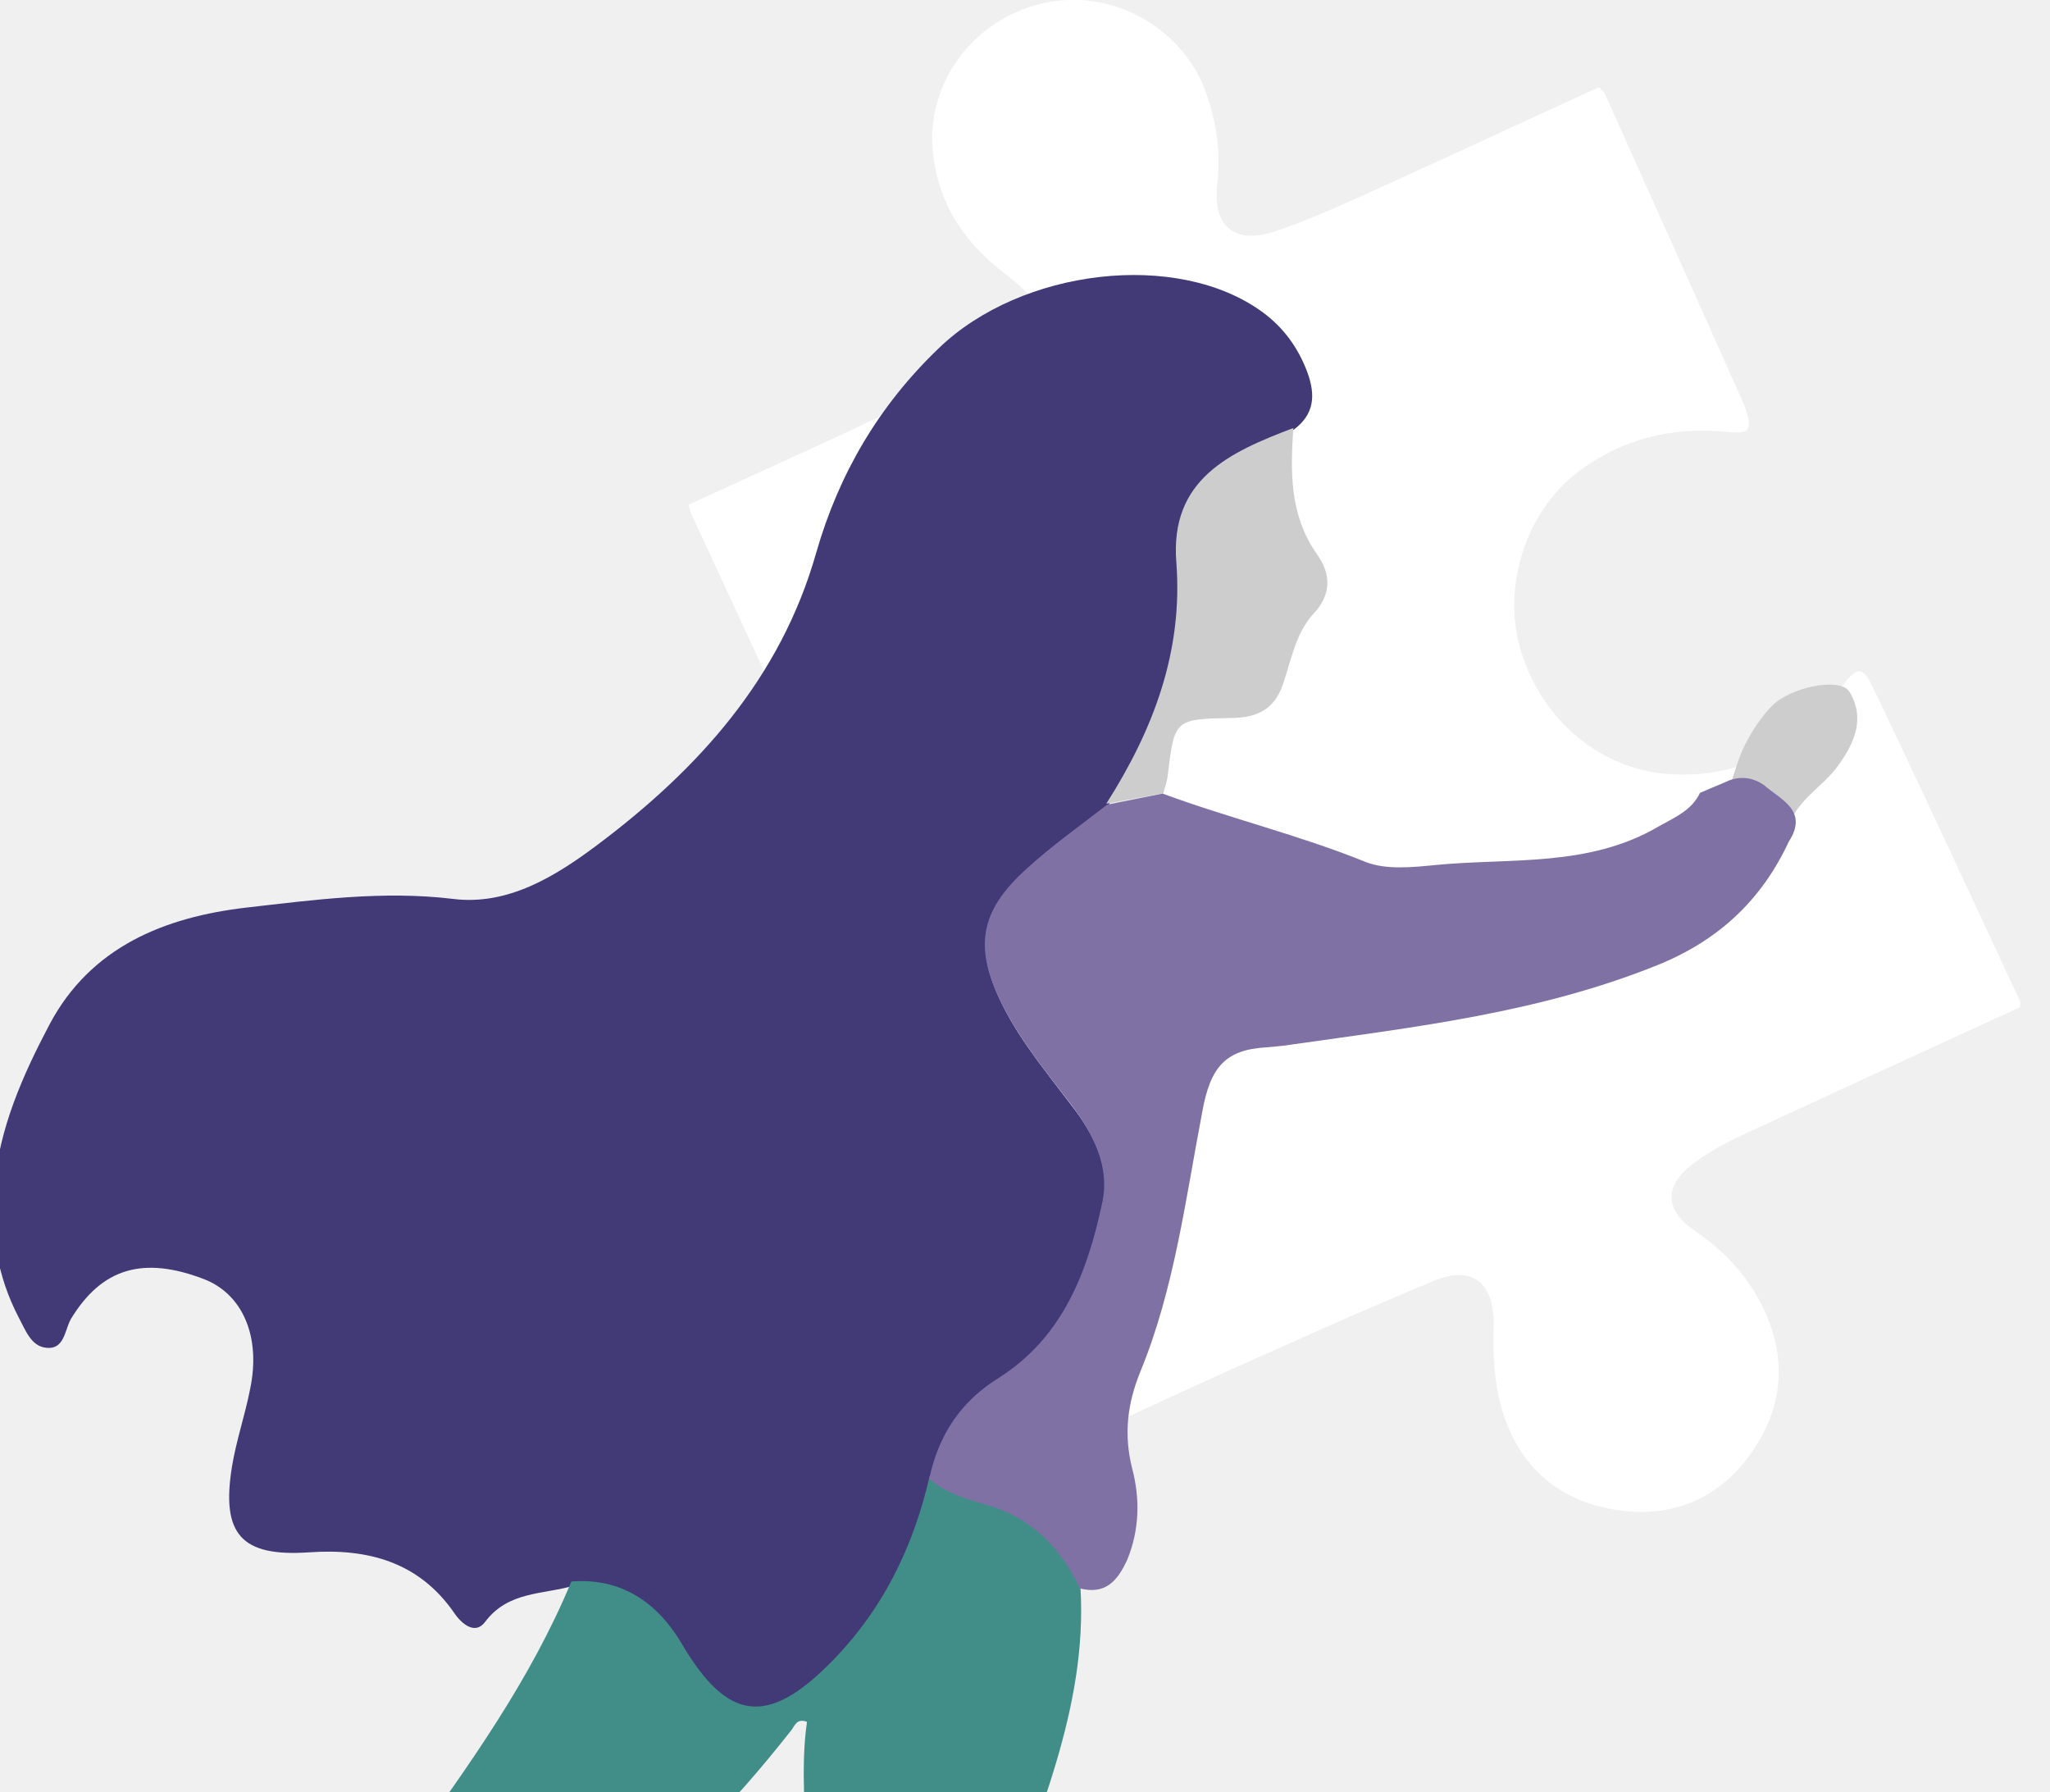
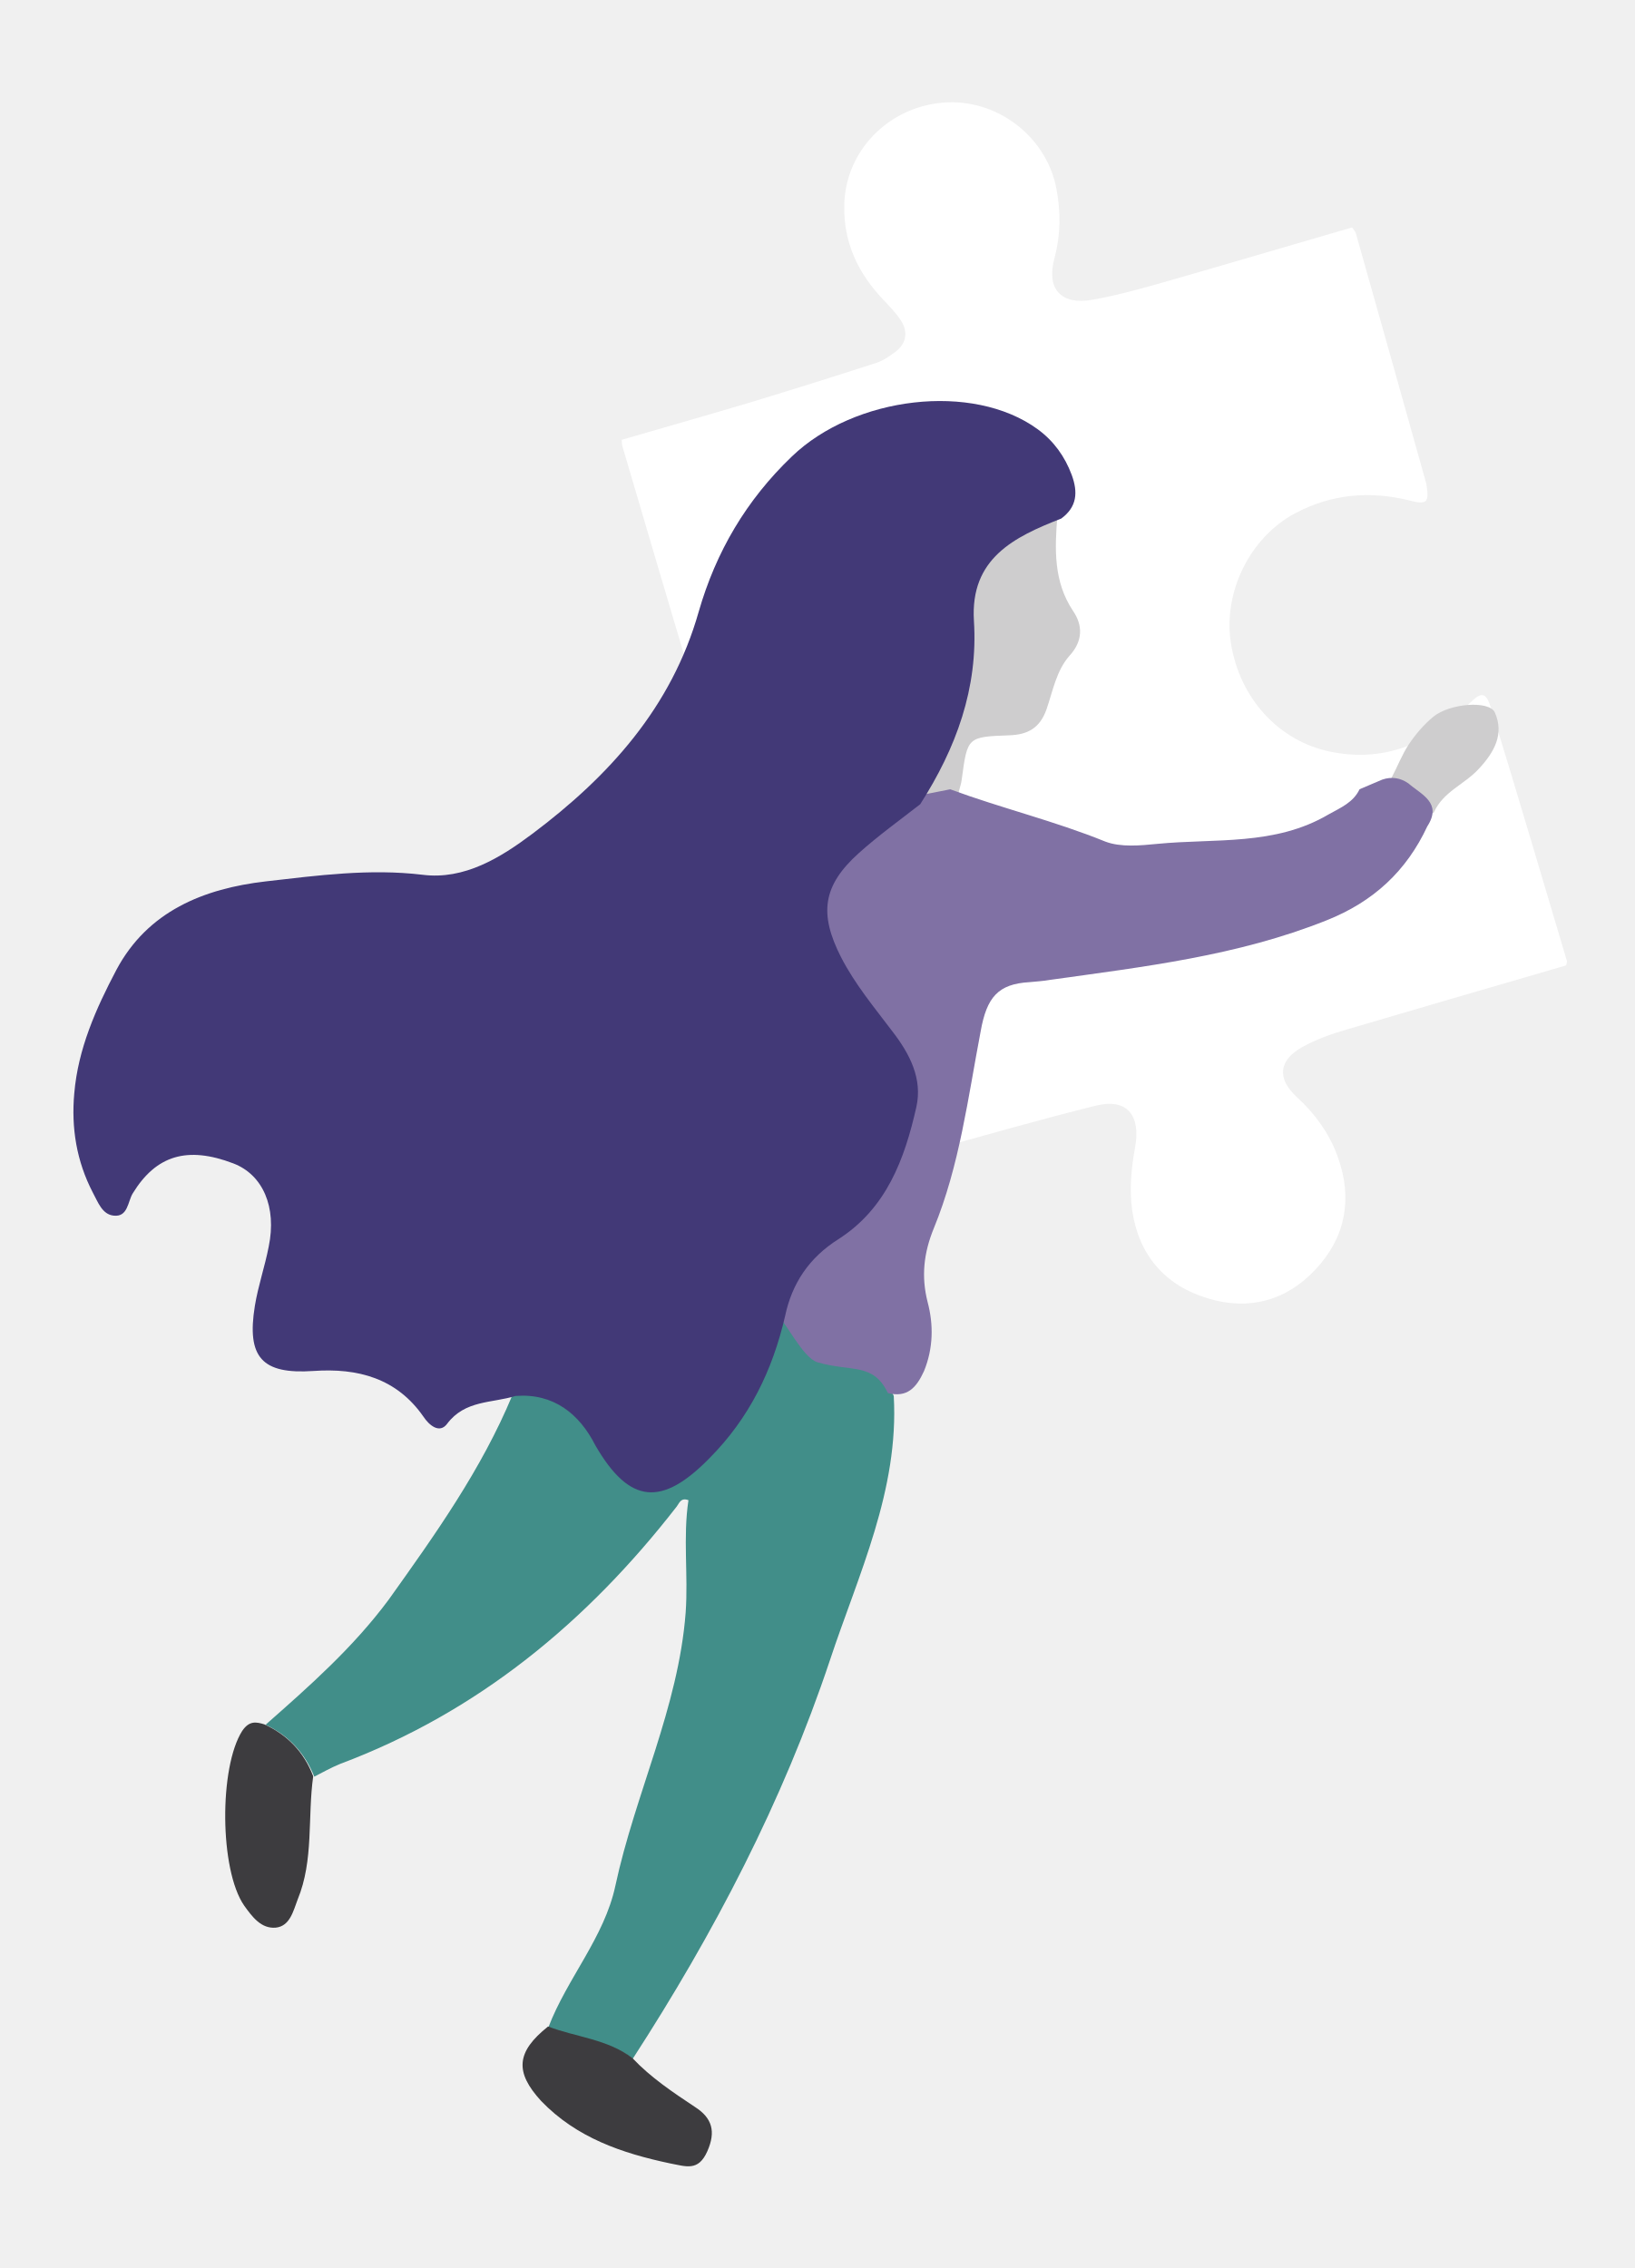
- <svg xmlns="http://www.w3.org/2000/svg" width="198" height="173" viewBox="0 0 198 173" fill="none">
-   <path d="M66.518 48.734C71.763 46.329 76.895 44.014 81.966 41.65C87.053 39.239 92.094 36.811 97.138 34.303C97.955 33.89 98.653 33.219 99.32 32.562C100.525 31.308 100.587 29.838 99.383 28.48C98.606 27.628 97.651 26.897 96.743 26.183C93.111 23.327 90.731 19.741 90.15 15.097C89.241 8.303 93.821 1.915 100.68 0.329C107.286 -1.219 114.277 2.63 116.507 9.013C117.521 11.9 117.92 14.796 117.574 17.839C117.087 21.843 119.27 23.648 123.125 22.348C125.849 21.45 128.486 20.279 131.091 19.124C138.302 15.856 145.483 12.524 152.648 9.239C153.223 8.975 153.799 8.711 154.439 8.418C154.682 8.696 154.914 8.862 155.032 9.12C159.472 18.972 163.865 28.806 168.273 38.672C168.391 38.93 168.524 39.22 168.611 39.492C169.255 41.574 168.992 41.928 166.839 41.707C161.606 41.184 156.826 42.324 152.599 45.431C147.34 49.324 144.998 56.711 146.919 62.925C149.041 69.747 154.806 74.469 161.607 74.781C168.769 75.121 173.999 71.671 178.065 66.103C179.332 64.392 179.932 64.351 180.865 66.301C185.692 76.404 190.39 86.566 195.121 96.713C195.165 96.81 195.113 96.95 195.103 97.266C194.624 97.487 194.048 97.751 193.472 98.014C185.221 101.798 176.969 105.582 168.732 109.398C166.877 110.249 165.035 111.211 163.436 112.451C160.69 114.567 160.792 116.898 163.71 118.873C166.289 120.614 168.412 122.797 169.889 125.511C172.618 130.534 172.447 135.563 169.229 140.195C166.16 144.643 161.652 146.632 156.254 145.833C150.573 145.008 146.705 141.637 145.063 136.115C144.322 133.571 144.171 130.794 144.269 128.138C144.382 123.994 142.312 122.098 138.479 123.7C131.773 126.463 125.17 129.452 118.552 132.409C114.827 134.078 111.1 135.826 107.422 137.513C105.017 134.717 92.881 106.646 93.097 104.248C94.814 104.279 96.559 104.453 98.281 104.326C105.659 103.788 111.352 100.671 114.395 93.546C116.81 87.839 115.335 80.487 110.482 75.813C105.721 71.254 100.007 69.937 93.729 72.114C89.682 73.502 86.42 76.012 83.977 79.548C83.564 80.167 83.028 80.685 82.339 81.547C81.463 80.311 80.562 79.36 80.045 78.233C75.61 68.73 71.192 59.18 66.789 49.662C66.624 49.387 66.631 49.15 66.518 48.734Z" fill="white" />
-   <path d="M55.545 153.084C52.555 154.018 49.128 153.588 46.85 156.629C45.874 157.933 44.554 156.791 43.844 155.722C40.443 150.832 35.52 149.512 29.863 149.907C23.306 150.358 21.346 148.173 22.405 141.634C22.822 139.08 23.683 136.615 24.168 134.087C25.21 129.057 23.427 124.945 19.666 123.51C13.814 121.277 9.845 122.475 6.876 127.328C6.242 128.363 6.274 130.37 4.442 130.15C2.986 129.993 2.462 128.437 1.806 127.229C-0.265 123.246 -0.956 118.992 -0.555 114.596C-0.078 108.952 2.195 103.834 4.789 98.918C8.769 91.419 15.924 88.563 23.775 87.648C30.368 86.892 37.014 85.997 43.73 86.804C49.058 87.481 53.665 84.61 57.688 81.597C67.417 74.296 75.392 65.528 78.84 53.357C81.031 45.734 84.901 39.15 90.684 33.615C98.635 25.956 113.7 24.123 121.938 30.14C123.997 31.645 125.4 33.616 126.268 35.943C127.092 38.173 126.942 40.031 124.944 41.503C118.943 43.842 113.351 46.576 113.837 54.503C114.39 63.093 111.562 70.713 107.008 77.834C104.396 79.87 101.644 81.852 99.214 84.037C94.6 88.182 94.116 91.748 96.947 97.298C98.733 100.773 101.203 103.71 103.481 106.734C105.672 109.566 107.329 112.752 106.514 116.352C105.027 122.967 102.704 129.263 96.59 133.155C92.903 135.498 90.711 138.732 89.822 142.942C88.229 149.836 85.279 155.892 80.223 160.986C74.2 167.147 70.232 166.67 65.86 159.096C63.859 155.14 60.399 152.702 55.545 153.084Z" fill="#423977" />
-   <path d="M55.184 152.724C60.038 152.342 63.498 154.779 65.831 158.703C70.23 166.207 74.101 166.727 80.194 160.593C85.25 155.499 88.2 149.442 89.793 142.549C91.408 143.963 93.438 144.498 95.442 145.103C99.755 146.35 102.487 149.229 104.349 153.132C105.109 165.153 99.906 175.857 96.3 186.771C90.313 204.757 81.524 221.514 71.143 237.424C67.919 234.997 63.845 234.799 60.249 233.347C62.615 227.147 67.393 221.947 68.784 215.375C71.269 203.634 76.787 192.732 77.66 180.615C77.985 175.791 77.244 171.039 77.944 166.278C76.969 165.906 76.772 166.629 76.447 167.064C64.938 181.745 50.926 193.157 33.208 199.643C32.079 200.091 30.968 200.704 29.882 201.247C28.643 198.221 26.544 195.983 23.559 194.604C29.172 189.724 34.786 184.843 39.342 178.761C45.289 170.496 51.237 162.231 55.184 152.724Z" fill="#418E89" />
-   <path d="M112.366 76.606C110.504 76.932 108.713 77.287 106.85 77.613C111.391 70.487 114.289 62.894 113.612 54.256C113.012 46.286 118.725 43.678 124.917 41.333C124.638 45.535 124.529 49.724 127.211 53.54C128.565 55.414 128.623 57.431 126.833 59.302C125.115 61.2 124.717 63.762 123.912 66.088C123.08 68.484 121.446 69.297 119.032 69.333C113.447 69.437 113.447 69.437 112.788 74.851C112.746 75.394 112.507 76.021 112.366 76.606Z" fill="#CECDCE" />
-   <path d="M169.232 81.589C171.043 78.66 168.463 77.752 166.93 76.32C167.469 74.908 167.832 73.352 168.505 71.991C169.178 70.631 170.079 69.28 171.104 68.208C172.892 66.349 177.648 65.391 178.592 66.752C180.169 69.28 179.178 71.674 177.556 73.905C176.053 76.028 173.52 77.217 172.721 79.916C171.859 80.358 170.972 80.866 170.043 81.282C169.831 81.432 169.553 81.557 169.232 81.589Z" fill="#CECDCE" />
-   <path d="M104.306 153.396C102.444 149.492 99.712 146.614 95.399 145.367C93.465 144.789 91.365 144.227 89.75 142.812C90.639 138.603 92.761 135.342 96.518 133.025C102.632 129.134 105.025 122.864 106.442 116.222C107.257 112.623 105.53 109.41 103.409 106.605C101.061 103.555 98.618 100.547 96.874 97.168C94.044 91.619 94.528 88.052 99.142 83.908C101.599 81.653 104.324 79.74 106.936 77.704C108.745 77.357 110.484 76.983 112.292 76.636C118.797 79.039 125.525 80.649 131.95 83.26C133.901 84.005 136.389 83.757 138.546 83.543C145.846 82.817 153.45 83.804 160.255 79.777C161.778 78.922 163.388 78.259 164.192 76.571C165.154 76.14 166.09 75.779 167.052 75.348C168.25 74.927 169.375 75.117 170.383 75.821C171.998 77.236 174.715 78.272 172.769 81.281C170.118 86.973 165.915 90.875 159.984 93.241C148.674 97.783 136.815 99.163 124.919 100.848C124.063 101 123.164 101.056 122.334 101.138C118.336 101.368 116.895 103.053 116.119 107.386C114.508 115.789 113.428 124.475 110.135 132.476C108.869 135.584 108.529 138.567 109.357 141.835C110.108 144.676 110.073 147.695 108.887 150.595C107.897 152.771 106.712 153.994 104.306 153.396Z" fill="#8071A4" />
+ <svg xmlns="http://www.w3.org/2000/svg" width="253" height="351" viewBox="0 0 253 351" fill="none">
+   <path d="M96.202 68.068C102.945 66.107 109.535 64.235 116.061 62.293C122.615 60.297 129.116 58.272 135.634 56.151C136.691 55.799 137.652 55.116 138.572 54.444C140.246 53.149 140.582 51.39 139.375 49.541C138.591 48.377 137.572 47.326 136.606 46.305C132.742 42.22 130.516 37.479 130.644 31.784C130.76 23.444 137.412 16.57 145.953 15.883C154.181 15.196 161.911 21.075 163.458 29.157C164.165 32.813 164.129 36.37 163.17 39.972C161.871 44.705 164.176 47.268 169.049 46.389C172.488 45.794 175.871 44.854 179.214 43.927C188.477 41.279 197.716 38.547 206.926 35.868C207.666 35.653 208.406 35.438 209.228 35.199C209.472 35.577 209.721 35.819 209.817 36.15C213.407 48.801 216.943 61.423 220.492 74.086C220.588 74.417 220.697 74.79 220.752 75.133C221.157 77.754 220.777 78.134 218.225 77.484C212.018 75.921 206.06 76.442 200.419 79.429C193.393 83.179 189.258 91.655 190.463 99.477C191.802 108.068 197.901 114.781 206.032 116.367C214.594 118.053 221.505 114.831 227.392 108.854C229.222 107.019 229.952 107.076 230.728 109.59C234.738 122.613 238.583 135.683 242.47 148.742C242.506 148.866 242.419 149.026 242.351 149.405C241.734 149.584 240.994 149.8 240.254 150.015C229.646 153.1 219.038 156.184 208.443 159.311C206.058 160.004 203.668 160.834 201.522 162.042C197.84 164.1 197.547 166.925 200.708 169.822C203.502 172.377 205.67 175.384 206.964 178.914C209.355 185.448 208.252 191.471 203.554 196.474C199.065 201.282 193.285 202.873 186.929 200.95C180.237 198.944 176.18 194.197 175.188 187.256C174.749 184.061 175.062 180.692 175.654 177.512C176.528 172.543 174.374 169.892 169.474 171.137C160.908 173.269 152.426 175.69 143.933 178.071C139.151 179.416 134.353 180.857 129.624 182.232C127.228 178.438 117.619 142.483 118.307 139.634C120.369 139.977 122.438 140.498 124.534 140.652C133.512 141.318 140.921 138.58 145.853 130.545C149.777 124.106 149.312 114.991 144.303 108.5C139.383 102.163 132.74 99.56 124.793 101.063C119.674 102.013 115.3 104.452 111.729 108.274C111.121 108.945 110.383 109.474 109.401 110.388C108.566 108.745 107.651 107.44 107.23 105.991C103.584 93.76 99.967 81.476 96.362 69.234C96.213 68.873 96.264 68.589 96.202 68.068Z" fill="white" />
+   <path d="M79.31 215.861C85.137 215.365 89.272 218.303 92.046 223.052C97.275 232.138 101.917 232.744 109.267 225.254C115.367 219.035 118.946 211.66 120.903 203.278C122.832 204.985 125.264 205.622 127.665 206.344C132.831 207.83 136.091 211.308 138.3 216.036C139.133 230.63 132.821 243.664 128.422 256.942C121.122 278.825 110.467 299.233 97.907 318.623C94.054 315.696 89.167 315.482 84.862 313.742C87.741 306.197 93.508 299.851 95.219 291.861C98.278 277.585 104.97 264.308 106.097 249.587C106.518 243.726 105.66 237.96 106.531 232.174C105.363 231.728 105.123 232.608 104.729 233.137C90.825 251.043 73.938 264.994 52.635 272.986C51.278 273.537 49.94 274.289 48.634 274.956C47.167 271.288 44.663 268.584 41.09 266.929C47.858 260.965 54.625 255.001 60.131 247.585C67.321 237.509 74.511 227.432 79.31 215.861Z" fill="#418E89" />
+   <path d="M148.298 122.727C146.126 123.161 144.037 123.626 141.865 124.06C147.291 115.35 150.817 106.11 150.211 95.68C149.679 86.056 156.375 82.784 163.622 79.82C163.209 84.907 162.996 89.973 166.034 94.532C167.57 96.769 167.595 99.207 165.475 101.506C163.439 103.836 162.923 106.942 161.939 109.771C160.922 112.685 159.005 113.702 156.198 113.796C149.703 114.037 149.703 114.037 148.824 120.597C148.765 121.254 148.473 122.017 148.298 122.727Z" fill="#CECDCE" />
+   <path d="M84.808 313.624C89.145 315.279 94.001 315.578 97.853 318.505C100.709 321.537 104.139 323.818 107.569 326.098C110.179 327.774 110.815 329.862 109.451 332.935C108.055 336.093 106.169 335.276 103.672 334.808C96.244 333.236 89.224 330.849 83.748 325.165C79.63 320.68 79.864 317.564 84.808 313.624Z" fill="#3D3C3F" />
+   <path d="M40.922 266.868C44.495 268.523 47.031 271.142 48.466 274.895C47.568 281.254 48.584 287.857 46.055 293.982C45.376 295.762 44.868 298.094 42.677 298.326C40.403 298.526 39.021 296.639 37.773 294.9C33.96 289.366 33.895 273.511 37.476 267.884C38.572 266.263 39.638 266.476 40.922 266.868Z" fill="#3D3C3F" />
+   <path d="M217.283 127.318C220.004 123.936 216.97 122.416 215.315 120.398C216.214 118.718 216.92 116.832 217.976 115.236C219.033 113.64 220.368 112.091 221.811 110.908C224.326 108.857 230.354 108.378 231.293 110.218C232.821 113.609 231.201 116.447 228.83 118.985C226.623 121.407 223.299 122.509 221.865 125.756C220.729 126.177 219.549 126.678 218.334 127.057C218.048 127.212 217.684 127.326 217.283 127.318Z" fill="#CECDCE" />
+   <path d="M137.396 215.595C135.117 210.841 131.778 212.359 126.513 210.835C124.152 210.128 121.588 204.415 119.615 202.691C120.693 197.566 123.279 193.6 127.862 190.784C135.319 186.054 138.231 178.425 139.952 170.34C140.941 165.959 138.829 162.045 136.236 158.627C133.367 154.91 130.38 151.245 128.248 147.129C124.786 140.369 125.371 136.028 130.997 130.988C133.993 128.246 137.316 125.921 140.502 123.446C142.709 123.026 144.831 122.573 147.038 122.153C154.981 125.087 163.194 127.056 171.04 130.245C173.422 131.154 176.459 130.856 179.091 130.598C188 129.724 197.283 130.936 205.582 126.042C207.44 125.003 209.404 124.199 210.383 122.144C211.557 121.621 212.699 121.183 213.873 120.66C215.335 120.149 216.708 120.382 217.939 121.24C219.913 122.964 223.23 124.23 220.859 127.89C217.631 134.817 212.506 139.562 205.271 142.434C191.472 147.949 177 149.612 162.482 151.648C161.438 151.832 160.34 151.898 159.328 151.998C154.448 152.272 152.692 154.321 151.751 159.595C149.796 169.824 148.49 180.397 144.481 190.134C142.94 193.916 142.529 197.547 143.544 201.528C144.465 204.987 144.426 208.663 142.982 212.191C141.777 214.839 140.332 216.327 137.396 215.595Z" fill="#8071A4" />
+   <path d="M79.766 216.041C76.127 217.177 71.956 216.654 69.184 220.355C67.996 221.941 66.39 220.551 65.526 219.25C61.387 213.3 55.396 211.694 48.511 212.174C40.532 212.722 38.147 210.064 39.436 202.106C39.943 198.998 40.99 195.998 41.582 192.922C42.849 186.801 40.68 181.797 36.102 180.05C28.981 177.332 24.151 178.791 20.537 184.696C19.765 185.955 19.804 188.398 17.576 188.131C15.803 187.94 15.166 186.046 14.368 184.575C11.847 179.728 11.006 174.551 11.494 169.202C12.075 162.334 14.841 156.105 17.998 150.123C22.841 140.996 31.548 137.521 41.102 136.408C49.126 135.488 57.215 134.399 65.387 135.381C71.871 136.204 77.478 132.711 82.374 129.043C94.214 120.159 103.919 109.489 108.115 94.677C110.781 85.399 115.49 77.387 122.528 70.652C132.204 61.33 150.537 59.1 160.563 66.423C163.069 68.254 164.776 70.653 165.832 73.484C166.836 76.198 166.653 78.459 164.221 80.251C156.919 83.097 150.113 86.424 150.705 96.071C151.377 106.525 147.935 115.798 142.394 124.464C139.215 126.941 135.866 129.354 132.909 132.013C127.294 137.057 126.705 141.397 130.15 148.151C132.324 152.379 135.33 155.955 138.101 159.635C140.768 163.081 142.785 166.958 141.793 171.339C139.983 179.389 137.156 187.051 129.716 191.787C125.228 194.639 122.561 198.574 121.48 203.698C119.541 212.087 115.951 219.458 109.797 225.657C102.468 233.154 97.431 232.879 92.111 223.662C89.675 218.847 85.673 215.576 79.766 216.041Z" fill="#423977" />
</svg>
